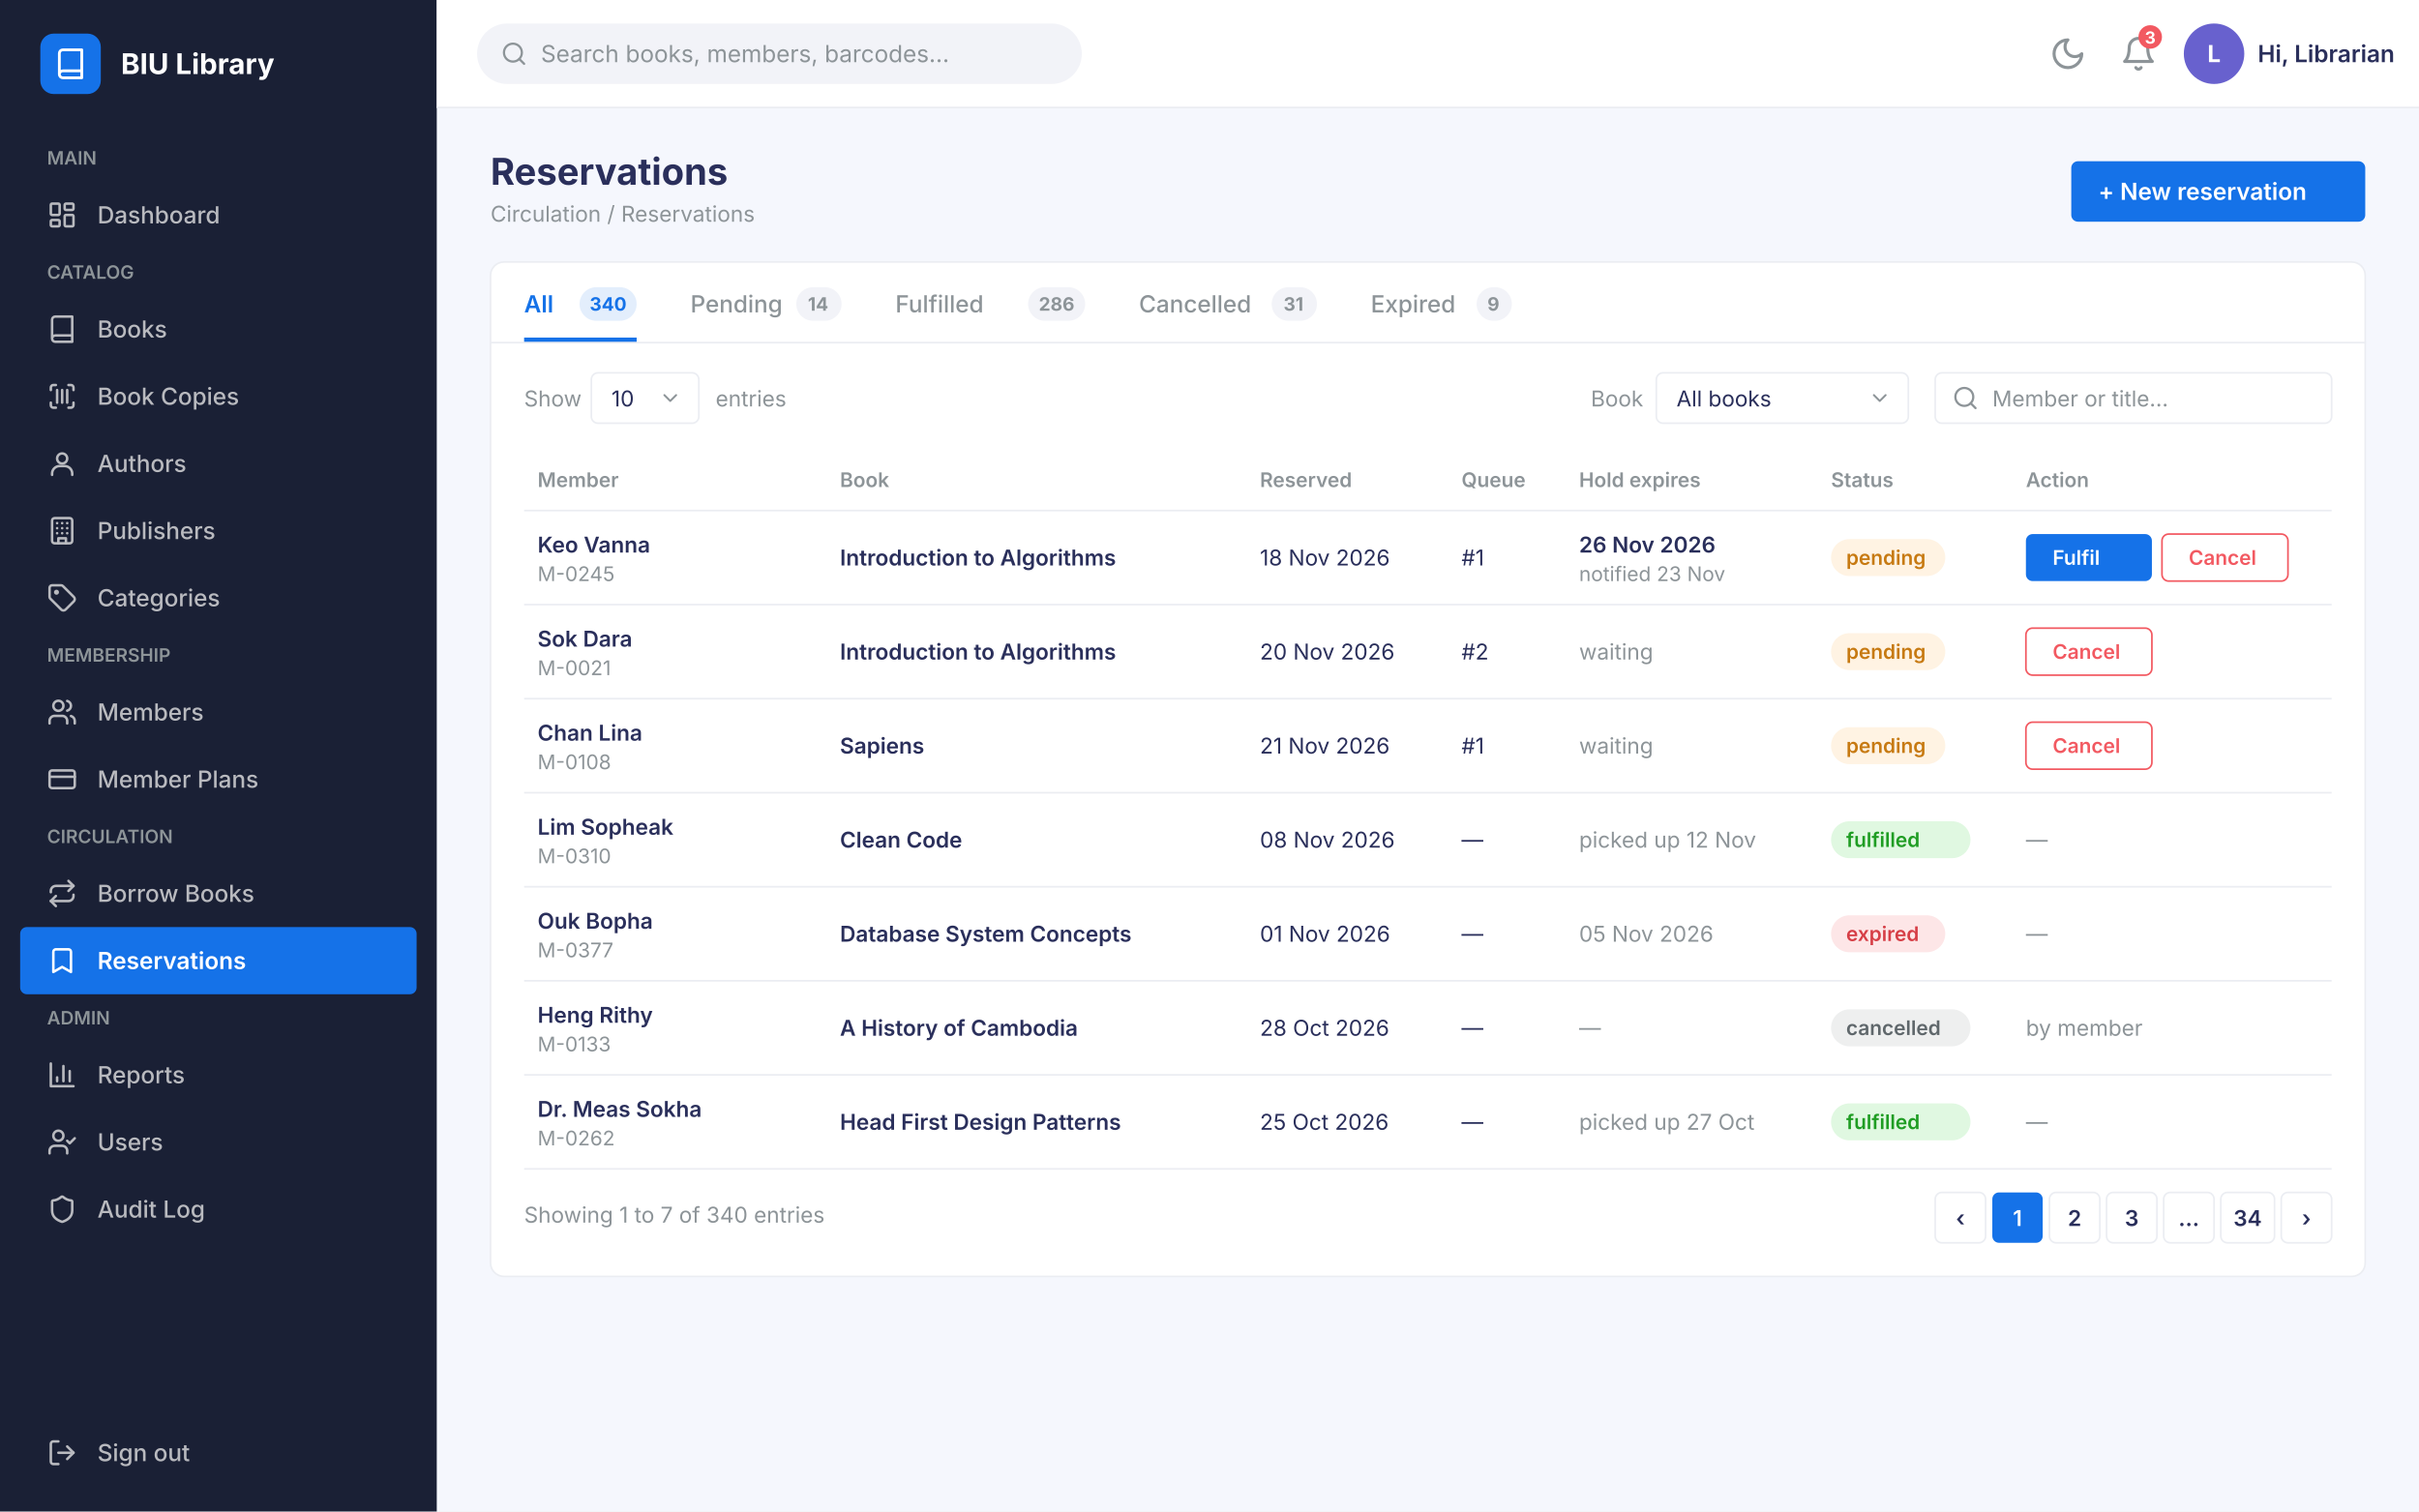
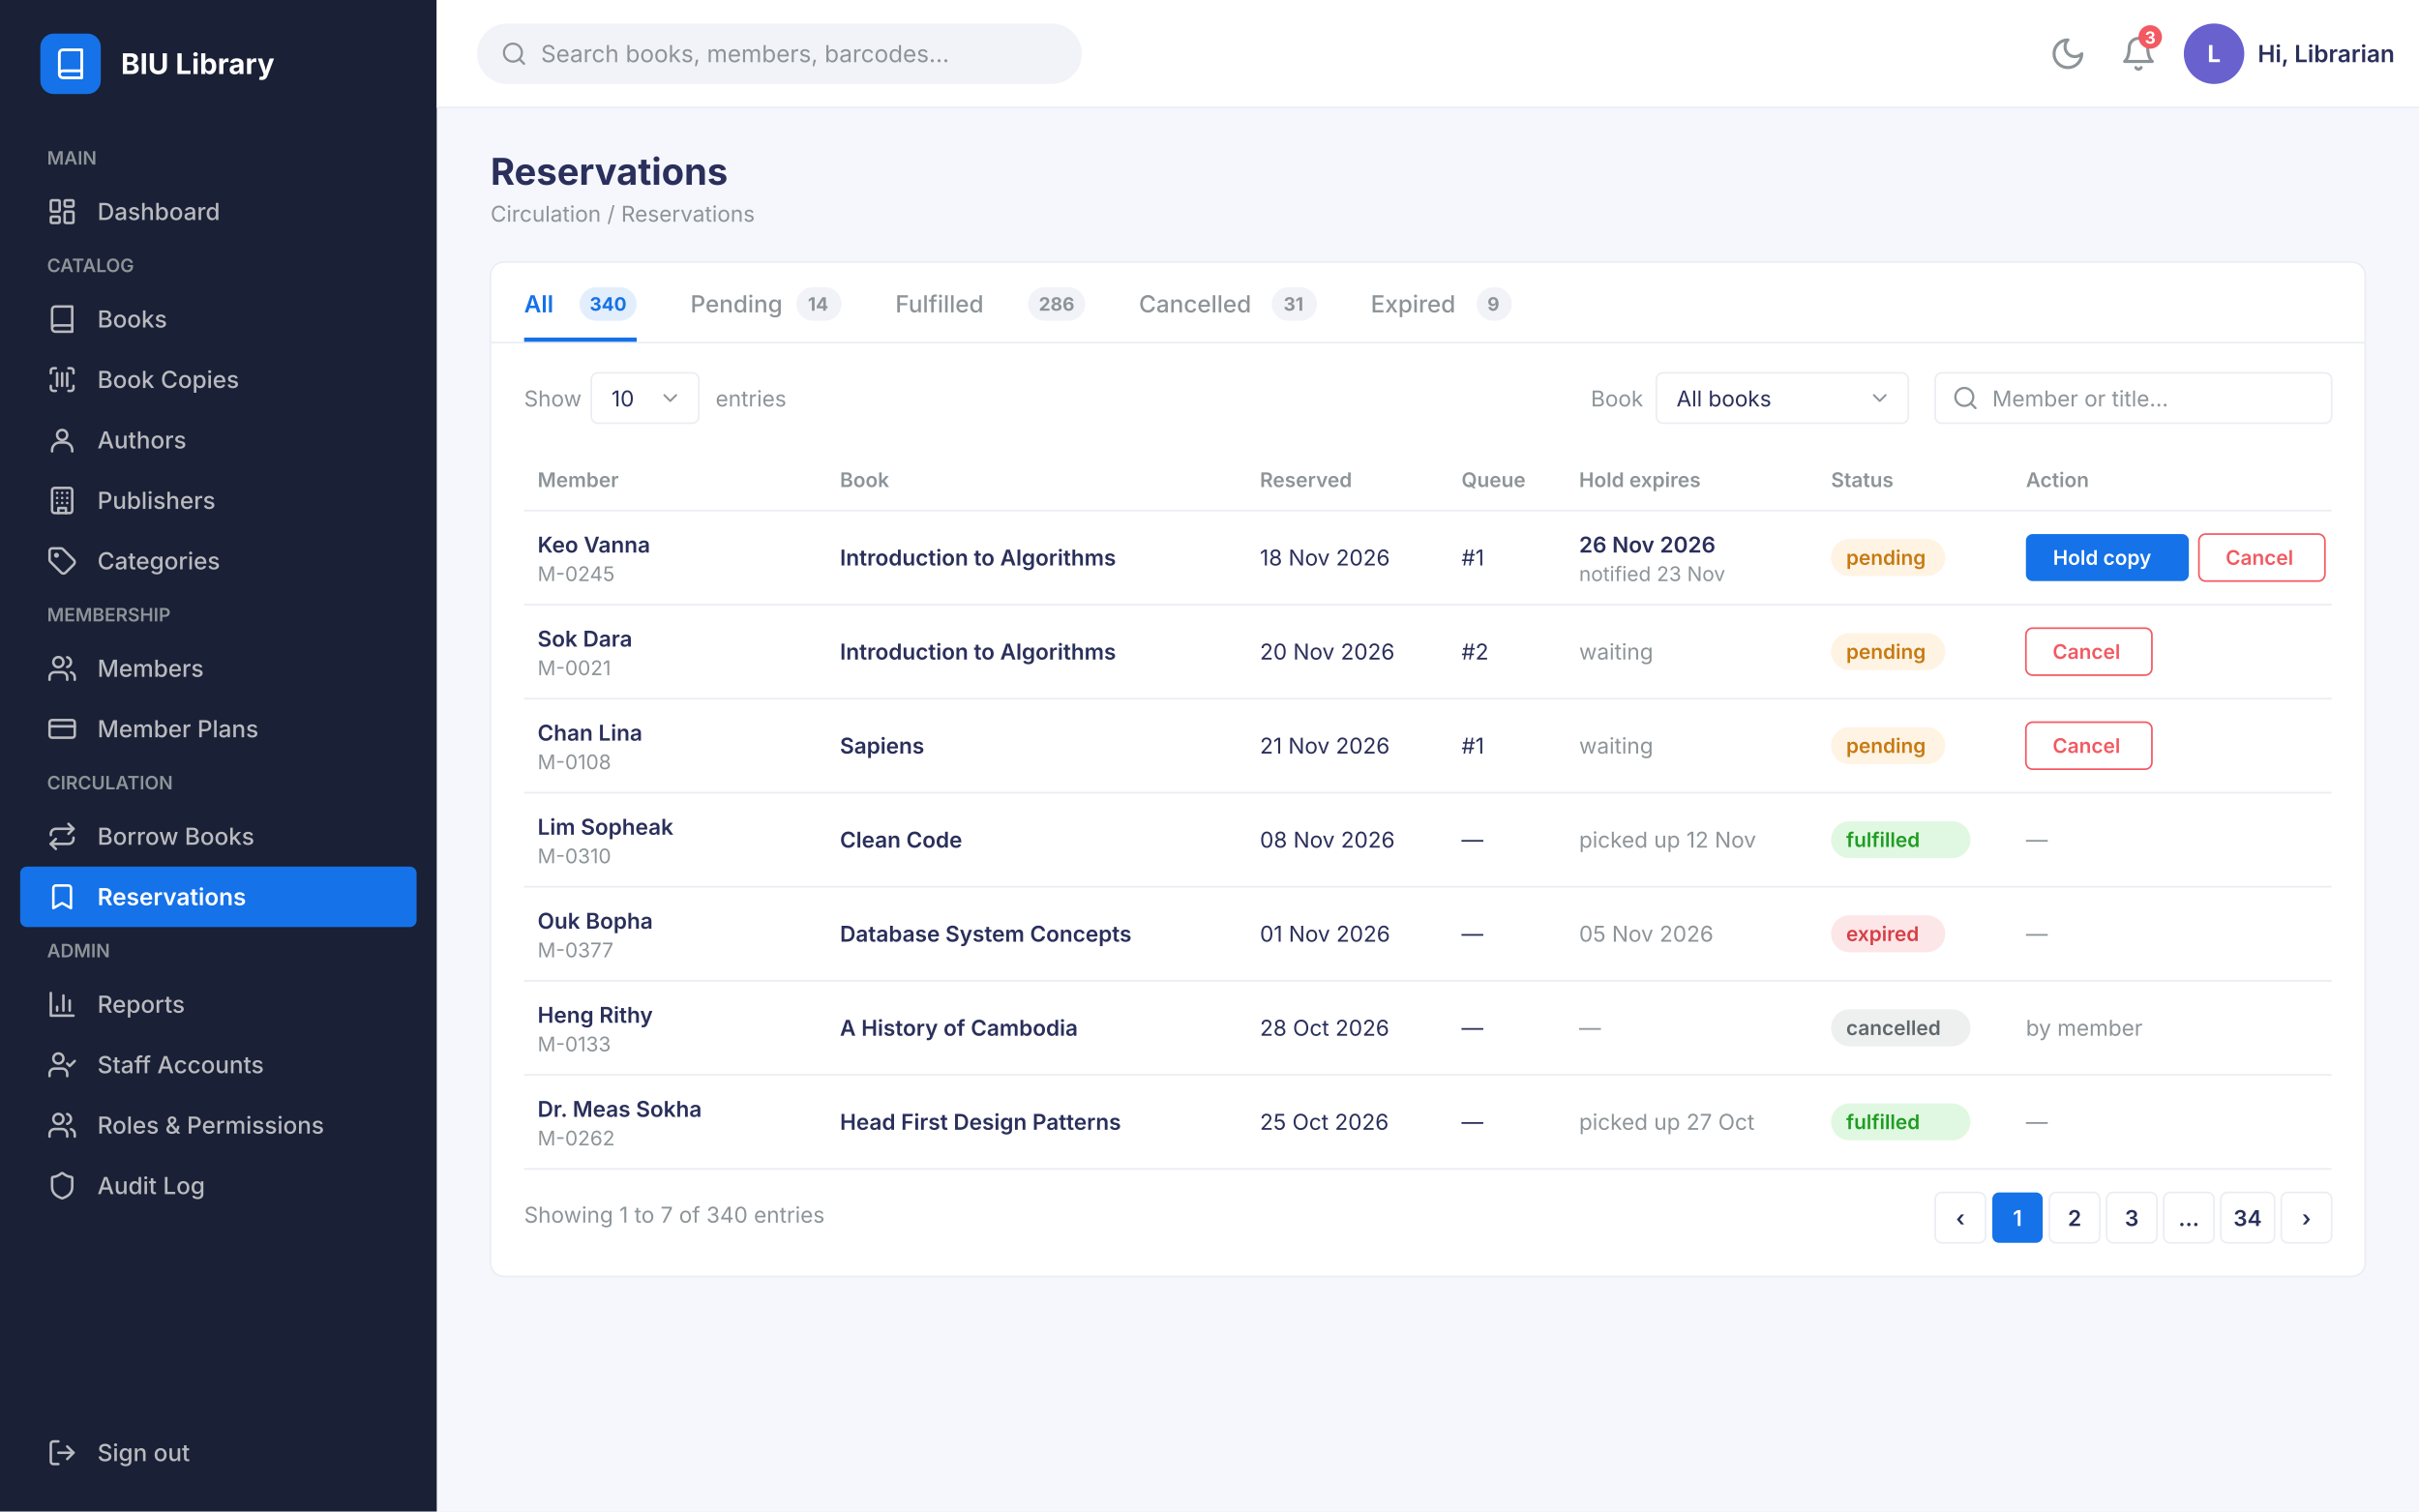
<svg xmlns="http://www.w3.org/2000/svg" width="1440" height="900" viewBox="0 0 1440 900">
  <g id="24-Reservations">
    <rect id="Background" x="0" y="0" width="1440" height="900" fill="#F5F7FD" />
    <g id="Sidebar">
      <rect x="0" y="0" width="260" height="900" fill="#1A2035" />
      <g id="Logo">
        <rect x="24" y="20" width="36" height="36" rx="8" fill="#1572E8" />
        <g id="icon/book" transform="translate(32 28) scale(0.8333)" fill="none" stroke="#FFFFFF" stroke-width="2" stroke-linecap="round" stroke-linejoin="round">
          <path d="M4 19.5v-15A2.5 2.5 0 0 1 6.5 2H20v20H6.5a2.5 2.5 0 0 1 0-5H20" />
        </g>
        <text x="72" y="44.1" font-family="Public Sans, Inter, Arial, sans-serif" font-size="17" font-weight="700" fill="#FFFFFF">BIU Library</text>
      </g>
      <text x="28" y="98" font-family="Public Sans, Inter, Arial, sans-serif" font-size="11" font-weight="600" fill="#8D9498">MAIN</text>
      <g id="Nav/Dashboard">
-         <g id="icon/dashboard" transform="translate(28 119) scale(0.75)" fill="none" stroke="#B9BABF" stroke-width="2" stroke-linecap="round" stroke-linejoin="round">
+         <g id="icon/dashboard" transform="translate(28 117) scale(0.75)" fill="none" stroke="#B9BABF" stroke-width="2" stroke-linecap="round" stroke-linejoin="round">
          <rect x="3" y="3" width="7" height="9" rx="1" />
          <rect x="14" y="3" width="7" height="5" rx="1" />
          <rect x="14" y="12" width="7" height="9" rx="1" />
          <rect x="3" y="16" width="7" height="5" rx="1" />
        </g>
-         <text x="58" y="133.0" font-family="Public Sans, Inter, Arial, sans-serif" font-size="14" font-weight="500" fill="#B9BABF">Dashboard</text>
-       </g>
-       <text x="28" y="166" font-family="Public Sans, Inter, Arial, sans-serif" font-size="11" font-weight="600" fill="#8D9498">CATALOG</text>
+         <text x="58" y="131.0" font-family="Public Sans, Inter, Arial, sans-serif" font-size="14" font-weight="500" fill="#B9BABF">Dashboard</text>
+       </g>
+       <text x="28" y="162" font-family="Public Sans, Inter, Arial, sans-serif" font-size="11" font-weight="600" fill="#8D9498">CATALOG</text>
      <g id="Nav/Books">
-         <g id="icon/book" transform="translate(28 187) scale(0.75)" fill="none" stroke="#B9BABF" stroke-width="2" stroke-linecap="round" stroke-linejoin="round">
+         <g id="icon/book" transform="translate(28 181) scale(0.75)" fill="none" stroke="#B9BABF" stroke-width="2" stroke-linecap="round" stroke-linejoin="round">
          <path d="M4 19.5v-15A2.5 2.5 0 0 1 6.5 2H20v20H6.5a2.5 2.5 0 0 1 0-5H20" />
        </g>
-         <text x="58" y="201.0" font-family="Public Sans, Inter, Arial, sans-serif" font-size="14" font-weight="500" fill="#B9BABF">Books</text>
+         <text x="58" y="195.0" font-family="Public Sans, Inter, Arial, sans-serif" font-size="14" font-weight="500" fill="#B9BABF">Books</text>
      </g>
      <g id="Nav/Book Copies">
-         <g id="icon/barcode" transform="translate(28 227) scale(0.75)" fill="none" stroke="#B9BABF" stroke-width="2" stroke-linecap="round" stroke-linejoin="round">
+         <g id="icon/barcode" transform="translate(28 217) scale(0.75)" fill="none" stroke="#B9BABF" stroke-width="2" stroke-linecap="round" stroke-linejoin="round">
          <path d="M3 7V5a2 2 0 0 1 2-2h2" />
          <path d="M17 3h2a2 2 0 0 1 2 2v2" />
          <path d="M21 17v2a2 2 0 0 1-2 2h-2" />
          <path d="M7 21H5a2 2 0 0 1-2-2v-2" />
          <path d="M8 7v10" />
          <path d="M12 7v10" />
          <path d="M16 7v10" />
        </g>
-         <text x="58" y="241.0" font-family="Public Sans, Inter, Arial, sans-serif" font-size="14" font-weight="500" fill="#B9BABF">Book Copies</text>
+         <text x="58" y="231.0" font-family="Public Sans, Inter, Arial, sans-serif" font-size="14" font-weight="500" fill="#B9BABF">Book Copies</text>
      </g>
      <g id="Nav/Authors">
-         <g id="icon/author" transform="translate(28 267) scale(0.75)" fill="none" stroke="#B9BABF" stroke-width="2" stroke-linecap="round" stroke-linejoin="round">
+         <g id="icon/author" transform="translate(28 253) scale(0.75)" fill="none" stroke="#B9BABF" stroke-width="2" stroke-linecap="round" stroke-linejoin="round">
          <circle cx="12" cy="8" r="4" />
          <path d="M4 21v-1a6 6 0 0 1 6-6h4a6 6 0 0 1 6 6v1" />
        </g>
-         <text x="58" y="281.0" font-family="Public Sans, Inter, Arial, sans-serif" font-size="14" font-weight="500" fill="#B9BABF">Authors</text>
+         <text x="58" y="267.0" font-family="Public Sans, Inter, Arial, sans-serif" font-size="14" font-weight="500" fill="#B9BABF">Authors</text>
      </g>
      <g id="Nav/Publishers">
-         <g id="icon/publisher" transform="translate(28 307) scale(0.75)" fill="none" stroke="#B9BABF" stroke-width="2" stroke-linecap="round" stroke-linejoin="round">
+         <g id="icon/publisher" transform="translate(28 289) scale(0.75)" fill="none" stroke="#B9BABF" stroke-width="2" stroke-linecap="round" stroke-linejoin="round">
          <rect x="4" y="2" width="16" height="20" rx="2" />
          <path d="M9 22v-4h6v4" />
          <path d="M8 6h.01M16 6h.01M12 6h.01M12 10h.01M12 14h.01M16 10h.01M16 14h.01M8 10h.01M8 14h.01" />
        </g>
-         <text x="58" y="321.0" font-family="Public Sans, Inter, Arial, sans-serif" font-size="14" font-weight="500" fill="#B9BABF">Publishers</text>
+         <text x="58" y="303.0" font-family="Public Sans, Inter, Arial, sans-serif" font-size="14" font-weight="500" fill="#B9BABF">Publishers</text>
      </g>
      <g id="Nav/Categories">
-         <g id="icon/tag" transform="translate(28 347) scale(0.75)" fill="none" stroke="#B9BABF" stroke-width="2" stroke-linecap="round" stroke-linejoin="round">
+         <g id="icon/tag" transform="translate(28 325) scale(0.75)" fill="none" stroke="#B9BABF" stroke-width="2" stroke-linecap="round" stroke-linejoin="round">
          <path d="M12.586 2.586A2 2 0 0 0 11.172 2H4a2 2 0 0 0-2 2v7.172a2 2 0 0 0 .586 1.414l8.704 8.704a2.426 2.426 0 0 0 3.42 0l6.58-6.58a2.426 2.426 0 0 0 0-3.42z" />
          <circle cx="7.5" cy="7.5" r="1" />
        </g>
-         <text x="58" y="361.0" font-family="Public Sans, Inter, Arial, sans-serif" font-size="14" font-weight="500" fill="#B9BABF">Categories</text>
-       </g>
-       <text x="28" y="394" font-family="Public Sans, Inter, Arial, sans-serif" font-size="11" font-weight="600" fill="#8D9498">MEMBERSHIP</text>
+         <text x="58" y="339.0" font-family="Public Sans, Inter, Arial, sans-serif" font-size="14" font-weight="500" fill="#B9BABF">Categories</text>
+       </g>
+       <text x="28" y="370" font-family="Public Sans, Inter, Arial, sans-serif" font-size="11" font-weight="600" fill="#8D9498">MEMBERSHIP</text>
      <g id="Nav/Members">
-         <g id="icon/members" transform="translate(28 415) scale(0.75)" fill="none" stroke="#B9BABF" stroke-width="2" stroke-linecap="round" stroke-linejoin="round">
+         <g id="icon/members" transform="translate(28 389) scale(0.75)" fill="none" stroke="#B9BABF" stroke-width="2" stroke-linecap="round" stroke-linejoin="round">
          <path d="M16 21v-2a4 4 0 0 0-4-4H6a4 4 0 0 0-4 4v2" />
          <circle cx="9" cy="7" r="4" />
          <path d="M22 21v-2a4 4 0 0 0-3-3.87" />
          <path d="M16 3.13a4 4 0 0 1 0 7.75" />
        </g>
-         <text x="58" y="429.0" font-family="Public Sans, Inter, Arial, sans-serif" font-size="14" font-weight="500" fill="#B9BABF">Members</text>
+         <text x="58" y="403.0" font-family="Public Sans, Inter, Arial, sans-serif" font-size="14" font-weight="500" fill="#B9BABF">Members</text>
      </g>
      <g id="Nav/Member Plans">
-         <g id="icon/plan" transform="translate(28 455) scale(0.75)" fill="none" stroke="#B9BABF" stroke-width="2" stroke-linecap="round" stroke-linejoin="round">
+         <g id="icon/plan" transform="translate(28 425) scale(0.75)" fill="none" stroke="#B9BABF" stroke-width="2" stroke-linecap="round" stroke-linejoin="round">
          <rect x="2" y="5" width="20" height="14" rx="2" />
          <path d="M2 10h20" />
        </g>
-         <text x="58" y="469.0" font-family="Public Sans, Inter, Arial, sans-serif" font-size="14" font-weight="500" fill="#B9BABF">Member Plans</text>
-       </g>
-       <text x="28" y="502" font-family="Public Sans, Inter, Arial, sans-serif" font-size="11" font-weight="600" fill="#8D9498">CIRCULATION</text>
+         <text x="58" y="439.0" font-family="Public Sans, Inter, Arial, sans-serif" font-size="14" font-weight="500" fill="#B9BABF">Member Plans</text>
+       </g>
+       <text x="28" y="470" font-family="Public Sans, Inter, Arial, sans-serif" font-size="11" font-weight="600" fill="#8D9498">CIRCULATION</text>
      <g id="Nav/Borrow Books">
-         <g id="icon/borrow" transform="translate(28 523) scale(0.75)" fill="none" stroke="#B9BABF" stroke-width="2" stroke-linecap="round" stroke-linejoin="round">
+         <g id="icon/borrow" transform="translate(28 489) scale(0.75)" fill="none" stroke="#B9BABF" stroke-width="2" stroke-linecap="round" stroke-linejoin="round">
          <path d="m17 2 4 4-4 4" />
          <path d="M3 11v-1a4 4 0 0 1 4-4h14" />
          <path d="m7 22-4-4 4-4" />
          <path d="M21 13v1a4 4 0 0 1-4 4H3" />
        </g>
-         <text x="58" y="537.0" font-family="Public Sans, Inter, Arial, sans-serif" font-size="14" font-weight="500" fill="#B9BABF">Borrow Books</text>
+         <text x="58" y="503.0" font-family="Public Sans, Inter, Arial, sans-serif" font-size="14" font-weight="500" fill="#B9BABF">Borrow Books</text>
      </g>
      <g id="Nav/Reservations (active)">
-         <rect x="12" y="552" width="236" height="40" rx="4" fill="#1572E8" />
-         <g id="icon/bookmark" transform="translate(28 563) scale(0.75)" fill="none" stroke="#FFFFFF" stroke-width="2" stroke-linecap="round" stroke-linejoin="round">
+         <rect x="12" y="516" width="236" height="36" rx="4" fill="#1572E8" />
+         <g id="icon/bookmark" transform="translate(28 525) scale(0.75)" fill="none" stroke="#FFFFFF" stroke-width="2" stroke-linecap="round" stroke-linejoin="round">
          <path d="m19 21-7-4-7 4V5a2 2 0 0 1 2-2h10a2 2 0 0 1 2 2v16z" />
        </g>
-         <text x="58" y="577.0" font-family="Public Sans, Inter, Arial, sans-serif" font-size="14" font-weight="600" fill="#FFFFFF">Reservations</text>
-       </g>
-       <text x="28" y="610" font-family="Public Sans, Inter, Arial, sans-serif" font-size="11" font-weight="600" fill="#8D9498">ADMIN</text>
+         <text x="58" y="539.0" font-family="Public Sans, Inter, Arial, sans-serif" font-size="14" font-weight="600" fill="#FFFFFF">Reservations</text>
+       </g>
+       <text x="28" y="570" font-family="Public Sans, Inter, Arial, sans-serif" font-size="11" font-weight="600" fill="#8D9498">ADMIN</text>
      <g id="Nav/Reports">
-         <g id="icon/chart" transform="translate(28 631) scale(0.75)" fill="none" stroke="#B9BABF" stroke-width="2" stroke-linecap="round" stroke-linejoin="round">
+         <g id="icon/chart" transform="translate(28 589) scale(0.75)" fill="none" stroke="#B9BABF" stroke-width="2" stroke-linecap="round" stroke-linejoin="round">
          <path d="M3 3v18h18" />
          <path d="M18 17V9" />
          <path d="M13 17V5" />
          <path d="M8 17v-3" />
        </g>
-         <text x="58" y="645.0" font-family="Public Sans, Inter, Arial, sans-serif" font-size="14" font-weight="500" fill="#B9BABF">Reports</text>
-       </g>
-       <g id="Nav/Users">
-         <g id="icon/usercheck" transform="translate(28 671) scale(0.75)" fill="none" stroke="#B9BABF" stroke-width="2" stroke-linecap="round" stroke-linejoin="round">
+         <text x="58" y="603.0" font-family="Public Sans, Inter, Arial, sans-serif" font-size="14" font-weight="500" fill="#B9BABF">Reports</text>
+       </g>
+       <g id="Nav/Staff Accounts">
+         <g id="icon/usercheck" transform="translate(28 625) scale(0.75)" fill="none" stroke="#B9BABF" stroke-width="2" stroke-linecap="round" stroke-linejoin="round">
          <path d="M16 21v-2a4 4 0 0 0-4-4H6a4 4 0 0 0-4 4v2" />
          <circle cx="9" cy="7" r="4" />
          <path d="m16 11 2 2 4-4" />
        </g>
-         <text x="58" y="685.0" font-family="Public Sans, Inter, Arial, sans-serif" font-size="14" font-weight="500" fill="#B9BABF">Users</text>
+         <text x="58" y="639.0" font-family="Public Sans, Inter, Arial, sans-serif" font-size="14" font-weight="500" fill="#B9BABF">Staff Accounts</text>
+       </g>
+       <g id="Nav/Roles &amp; Permissions">
+         <g id="icon/members" transform="translate(28 661) scale(0.75)" fill="none" stroke="#B9BABF" stroke-width="2" stroke-linecap="round" stroke-linejoin="round">
+           <path d="M16 21v-2a4 4 0 0 0-4-4H6a4 4 0 0 0-4 4v2" />
+           <circle cx="9" cy="7" r="4" />
+           <path d="M22 21v-2a4 4 0 0 0-3-3.87" />
+           <path d="M16 3.13a4 4 0 0 1 0 7.75" />
+         </g>
+         <text x="58" y="675.0" font-family="Public Sans, Inter, Arial, sans-serif" font-size="14" font-weight="500" fill="#B9BABF">Roles &amp; Permissions</text>
      </g>
      <g id="Nav/Audit Log">
-         <g id="icon/shield" transform="translate(28 711) scale(0.75)" fill="none" stroke="#B9BABF" stroke-width="2" stroke-linecap="round" stroke-linejoin="round">
+         <g id="icon/shield" transform="translate(28 697) scale(0.75)" fill="none" stroke="#B9BABF" stroke-width="2" stroke-linecap="round" stroke-linejoin="round">
          <path d="M20 13c0 5-3.5 7.5-7.66 8.95a1 1 0 0 1-.67-.01C7.5 20.5 4 18 4 13V6a1 1 0 0 1 1-1c2 0 4.5-1.2 6.24-2.72a1.17 1.17 0 0 1 1.52 0C14.51 3.81 17 5 19 5a1 1 0 0 1 1 1z" />
        </g>
-         <text x="58" y="725.0" font-family="Public Sans, Inter, Arial, sans-serif" font-size="14" font-weight="500" fill="#B9BABF">Audit Log</text>
+         <text x="58" y="711.0" font-family="Public Sans, Inter, Arial, sans-serif" font-size="14" font-weight="500" fill="#B9BABF">Audit Log</text>
      </g>
      <g id="Logout">
        <g id="icon/logout" transform="translate(28 856) scale(0.75)" fill="none" stroke="#B9BABF" stroke-width="2" stroke-linecap="round" stroke-linejoin="round">
          <path d="M9 21H5a2 2 0 0 1-2-2V5a2 2 0 0 1 2-2h4" />
          <path d="m16 17 5-5-5-5" />
          <path d="M21 12H9" />
        </g>
        <text x="58" y="870.0" font-family="Public Sans, Inter, Arial, sans-serif" font-size="14" font-weight="500" fill="#B9BABF">Sign out</text>
      </g>
    </g>
    <g id="Top Navbar">
      <rect x="260" y="0" width="1180" height="64" fill="#FFFFFF" />
      <line x1="260" y1="64" x2="1440" y2="64" stroke="#EBEDF2" stroke-width="1" />
      <rect x="284" y="14" width="360" height="36" rx="18" fill="#F2F3F8" />
      <g id="icon/search" transform="translate(298 24) scale(0.6667)" fill="none" stroke="#8D9498" stroke-width="2" stroke-linecap="round" stroke-linejoin="round">
        <circle cx="11" cy="11" r="8" />
        <path d="m21 21-4.3-4.3" />
      </g>
      <text x="322" y="37.0" font-family="Public Sans, Inter, Arial, sans-serif" font-size="14" font-weight="400" fill="#8D9498">Search books, members, barcodes…</text>
      <g id="icon/moon" transform="translate(1220 21) scale(0.9167)" fill="none" stroke="#8D9498" stroke-width="2" stroke-linecap="round" stroke-linejoin="round">
        <path d="M12 3a6 6 0 0 0 9 9 9 9 0 1 1-9-9Z" />
      </g>
      <g id="icon/bell" transform="translate(1262 21) scale(0.9167)" fill="none" stroke="#8D9498" stroke-width="2" stroke-linecap="round" stroke-linejoin="round">
        <path d="M6 8a6 6 0 0 1 12 0c0 7 3 9 3 9H3s3-2 3-9" />
        <path d="M10.3 21a1.94 1.94 0 0 0 3.4 0" />
      </g>
      <circle cx="1280" cy="22" r="7" fill="#F25961" />
      <text x="1280" y="26" font-family="Public Sans, Inter, Arial, sans-serif" font-size="10" font-weight="700" fill="#FFFFFF" text-anchor="middle">3</text>
      <circle cx="1318" cy="32" r="18" fill="#6861CE" />
      <text x="1318" y="37" font-family="Public Sans, Inter, Arial, sans-serif" font-size="14" font-weight="700" fill="#FFFFFF" text-anchor="middle">L</text>
      <text x="1344" y="37" font-family="Public Sans, Inter, Arial, sans-serif" font-size="14" font-weight="600" fill="#2A2F5B">Hi, Librarian</text>
    </g>
    <g id="Page Title">
      <text x="292" y="110" font-family="Public Sans, Inter, Arial, sans-serif" font-size="22" font-weight="700" fill="#2A2F5B">Reservations</text>
      <text x="292" y="132" font-family="Public Sans, Inter, Arial, sans-serif" font-size="13" font-weight="400" fill="#8D9498">Circulation / Reservations</text>
    </g>
-     <g id="Actions">
-       <g id="Button/primary/+ New reservation">
-         <rect x="1233" y="96" width="175" height="36" rx="4" fill="#1572E8" />
-         <text x="1249.1" y="119.0" font-family="Public Sans, Inter, Arial, sans-serif" font-size="14" font-weight="600" fill="#FFFFFF">+ New reservation</text>
-       </g>
-     </g>
+     <g id="Actions" />
    <g id="Reservations card">
      <rect x="292" y="156" width="1116" height="604" rx="8" fill="#FFFFFF" stroke="#EBEDF2" stroke-width="1" />
      <g id="Tabs">
        <g id="Tab/All (active)">
          <text x="312" y="186" font-family="Public Sans, Inter, Arial, sans-serif" font-size="14" font-weight="600" fill="#1572E8">All</text>
          <rect x="345" y="171" width="34" height="20" rx="10" fill="#1572E8" fill-opacity="0.12" />
          <text x="362" y="185" font-family="Public Sans, Inter, Arial, sans-serif" font-size="11" font-weight="700" fill="#1572E8" text-anchor="middle">340</text>
          <rect x="312" y="201" width="67" height="3" fill="#1572E8" />
        </g>
        <g id="Tab/Pending">
          <text x="411" y="186" font-family="Public Sans, Inter, Arial, sans-serif" font-size="14" font-weight="500" fill="#8D9498">Pending</text>
          <rect x="474" y="171" width="27" height="20" rx="10" fill="#F2F3F8" />
          <text x="487" y="185" font-family="Public Sans, Inter, Arial, sans-serif" font-size="11" font-weight="700" fill="#8D9498" text-anchor="middle">14</text>
        </g>
        <g id="Tab/Fulfilled">
          <text x="533" y="186" font-family="Public Sans, Inter, Arial, sans-serif" font-size="14" font-weight="500" fill="#8D9498">Fulfilled</text>
          <rect x="612" y="171" width="34" height="20" rx="10" fill="#F2F3F8" />
          <text x="629" y="185" font-family="Public Sans, Inter, Arial, sans-serif" font-size="11" font-weight="700" fill="#8D9498" text-anchor="middle">286</text>
        </g>
        <g id="Tab/Cancelled">
          <text x="678" y="186" font-family="Public Sans, Inter, Arial, sans-serif" font-size="14" font-weight="500" fill="#8D9498">Cancelled</text>
          <rect x="757" y="171" width="27" height="20" rx="10" fill="#F2F3F8" />
          <text x="770" y="185" font-family="Public Sans, Inter, Arial, sans-serif" font-size="11" font-weight="700" fill="#8D9498" text-anchor="middle">31</text>
        </g>
        <g id="Tab/Expired">
          <text x="816" y="186" font-family="Public Sans, Inter, Arial, sans-serif" font-size="14" font-weight="500" fill="#8D9498">Expired</text>
          <rect x="879" y="171" width="21" height="20" rx="10" fill="#F2F3F8" />
          <text x="889" y="185" font-family="Public Sans, Inter, Arial, sans-serif" font-size="11" font-weight="700" fill="#8D9498" text-anchor="middle">9</text>
        </g>
        <line x1="292" y1="204" x2="1408" y2="204" stroke="#EBEDF2" stroke-width="1" />
      </g>
      <g id="Toolbar">
        <text x="312" y="242" font-family="Public Sans, Inter, Arial, sans-serif" font-size="13" font-weight="400" fill="#8D9498">Show</text>
        <rect x="352" y="222" width="64" height="30" rx="4" fill="#FFFFFF" stroke="#EBEDF2" stroke-width="1" />
        <text x="364" y="242" font-family="Public Sans, Inter, Arial, sans-serif" font-size="13" font-weight="400" fill="#2A2F5B">10</text>
        <g id="icon/chevron" transform="translate(392 230) scale(0.5833)" fill="none" stroke="#8D9498" stroke-width="2" stroke-linecap="round" stroke-linejoin="round">
          <path d="m6 9 6 6 6-6" />
        </g>
        <text x="426" y="242" font-family="Public Sans, Inter, Arial, sans-serif" font-size="13" font-weight="400" fill="#8D9498">entries</text>
        <rect x="1152" y="222" width="236" height="30" rx="4" fill="#FFFFFF" stroke="#EBEDF2" stroke-width="1" />
        <g id="icon/search" transform="translate(1162 229) scale(0.6667)" fill="none" stroke="#8D9498" stroke-width="2" stroke-linecap="round" stroke-linejoin="round">
          <circle cx="11" cy="11" r="8" />
          <path d="m21 21-4.3-4.3" />
        </g>
        <text x="1186" y="242" font-family="Public Sans, Inter, Arial, sans-serif" font-size="13" font-weight="400" fill="#8D9498">Member or title…</text>
        <g id="Filter/Book">
          <rect x="986" y="222" width="150" height="30" rx="4" fill="#FFFFFF" stroke="#EBEDF2" stroke-width="1" />
          <text x="998" y="242" font-family="Public Sans, Inter, Arial, sans-serif" font-size="13" font-weight="400" fill="#2A2F5B">All books</text>
          <g id="icon/chevron" transform="translate(1112 230) scale(0.5833)" fill="none" stroke="#8D9498" stroke-width="2" stroke-linecap="round" stroke-linejoin="round">
            <path d="m6 9 6 6 6-6" />
          </g>
        </g>
        <text x="947" y="242" font-family="Public Sans, Inter, Arial, sans-serif" font-size="13" font-weight="400" fill="#8D9498">Book</text>
      </g>
      <g id="Reservations DataTable">
        <text x="320" y="290" font-family="Public Sans, Inter, Arial, sans-serif" font-size="12" font-weight="600" fill="#8D9498">Member</text>
        <text x="500" y="290" font-family="Public Sans, Inter, Arial, sans-serif" font-size="12" font-weight="600" fill="#8D9498">Book</text>
        <text x="750" y="290" font-family="Public Sans, Inter, Arial, sans-serif" font-size="12" font-weight="600" fill="#8D9498">Reserved</text>
        <text x="870" y="290" font-family="Public Sans, Inter, Arial, sans-serif" font-size="12" font-weight="600" fill="#8D9498">Queue</text>
        <text x="940" y="290" font-family="Public Sans, Inter, Arial, sans-serif" font-size="12" font-weight="600" fill="#8D9498">Hold expires</text>
        <text x="1090" y="290" font-family="Public Sans, Inter, Arial, sans-serif" font-size="12" font-weight="600" fill="#8D9498">Status</text>
        <text x="1206" y="290" font-family="Public Sans, Inter, Arial, sans-serif" font-size="12" font-weight="600" fill="#8D9498">Action</text>
        <line x1="312" y1="304" x2="1388" y2="304" stroke="#EBEDF2" stroke-width="1" />
        <g id="Row 1">
          <text x="320" y="329.0" font-family="Public Sans, Inter, Arial, sans-serif" font-size="13" font-weight="600" fill="#2A2F5B">Keo Vanna</text>
          <text x="320" y="346.0" font-family="Public Sans, Inter, Arial, sans-serif" font-size="12" font-weight="400" fill="#8D9498">M-0245</text>
          <text x="500" y="336.7" font-family="Public Sans, Inter, Arial, sans-serif" font-size="13" font-weight="600" fill="#2A2F5B">Introduction to Algorithms</text>
          <text x="750" y="336.7" font-family="Public Sans, Inter, Arial, sans-serif" font-size="13" font-weight="400" fill="#2A2F5B">18 Nov 2026</text>
          <text x="870" y="336.7" font-family="Public Sans, Inter, Arial, sans-serif" font-size="13" font-weight="400" fill="#2A2F5B">#1</text>
          <text x="940" y="329.0" font-family="Public Sans, Inter, Arial, sans-serif" font-size="13" font-weight="600" fill="#2A2F5B">26 Nov 2026</text>
          <text x="940" y="346.0" font-family="Public Sans, Inter, Arial, sans-serif" font-size="12" font-weight="400" fill="#8D9498">notified 23 Nov</text>
          <g id="Badge/pending">
            <rect x="1090" y="321.0" width="68" height="22" rx="11" fill="#FFAD46" fill-opacity="0.15" />
            <text x="1099" y="336.3" font-family="Public Sans, Inter, Arial, sans-serif" font-size="12" font-weight="600" fill="#C77A12">pending</text>
          </g>
-           <g id="Button/primary/Fulfil">
-             <rect x="1206" y="318.0" width="75" height="28" rx="4" fill="#1572E8" />
-             <text x="1221.9" y="336.3" font-family="Public Sans, Inter, Arial, sans-serif" font-size="12" font-weight="600" fill="#FFFFFF">Fulfil</text>
+           <g id="Button/primary/Hold copy">
+             <rect x="1206" y="318.0" width="97" height="28" rx="4" fill="#1572E8" />
+             <text x="1222.1" y="336.3" font-family="Public Sans, Inter, Arial, sans-serif" font-size="12" font-weight="600" fill="#FFFFFF">Hold copy</text>
          </g>
          <g id="Button/outline_danger/Cancel">
-             <rect x="1287" y="318.0" width="75" height="28" rx="4" fill="none" stroke="#F25961" stroke-width="1" />
-             <text x="1302.9" y="336.3" font-family="Public Sans, Inter, Arial, sans-serif" font-size="12" font-weight="600" fill="#F25961">Cancel</text>
+             <rect x="1309" y="318.0" width="75" height="28" rx="4" fill="none" stroke="#F25961" stroke-width="1" />
+             <text x="1324.9" y="336.3" font-family="Public Sans, Inter, Arial, sans-serif" font-size="12" font-weight="600" fill="#F25961">Cancel</text>
          </g>
          <line x1="312" y1="360" x2="1388" y2="360" stroke="#EBEDF2" stroke-width="1" />
        </g>
        <g id="Row 2">
          <text x="320" y="385.0" font-family="Public Sans, Inter, Arial, sans-serif" font-size="13" font-weight="600" fill="#2A2F5B">Sok Dara</text>
          <text x="320" y="402.0" font-family="Public Sans, Inter, Arial, sans-serif" font-size="12" font-weight="400" fill="#8D9498">M-0021</text>
          <text x="500" y="392.7" font-family="Public Sans, Inter, Arial, sans-serif" font-size="13" font-weight="600" fill="#2A2F5B">Introduction to Algorithms</text>
          <text x="750" y="392.7" font-family="Public Sans, Inter, Arial, sans-serif" font-size="13" font-weight="400" fill="#2A2F5B">20 Nov 2026</text>
          <text x="870" y="392.7" font-family="Public Sans, Inter, Arial, sans-serif" font-size="13" font-weight="400" fill="#2A2F5B">#2</text>
          <text x="940" y="392.7" font-family="Public Sans, Inter, Arial, sans-serif" font-size="13" font-weight="400" fill="#8D9498">waiting</text>
          <g id="Badge/pending">
            <rect x="1090" y="377.0" width="68" height="22" rx="11" fill="#FFAD46" fill-opacity="0.15" />
            <text x="1099" y="392.3" font-family="Public Sans, Inter, Arial, sans-serif" font-size="12" font-weight="600" fill="#C77A12">pending</text>
          </g>
          <g id="Button/outline_danger/Cancel">
            <rect x="1206" y="374.0" width="75" height="28" rx="4" fill="none" stroke="#F25961" stroke-width="1" />
            <text x="1221.9" y="392.3" font-family="Public Sans, Inter, Arial, sans-serif" font-size="12" font-weight="600" fill="#F25961">Cancel</text>
          </g>
          <line x1="312" y1="416" x2="1388" y2="416" stroke="#EBEDF2" stroke-width="1" />
        </g>
        <g id="Row 3">
          <text x="320" y="441.0" font-family="Public Sans, Inter, Arial, sans-serif" font-size="13" font-weight="600" fill="#2A2F5B">Chan Lina</text>
          <text x="320" y="458.0" font-family="Public Sans, Inter, Arial, sans-serif" font-size="12" font-weight="400" fill="#8D9498">M-0108</text>
          <text x="500" y="448.7" font-family="Public Sans, Inter, Arial, sans-serif" font-size="13" font-weight="600" fill="#2A2F5B">Sapiens</text>
          <text x="750" y="448.7" font-family="Public Sans, Inter, Arial, sans-serif" font-size="13" font-weight="400" fill="#2A2F5B">21 Nov 2026</text>
          <text x="870" y="448.7" font-family="Public Sans, Inter, Arial, sans-serif" font-size="13" font-weight="400" fill="#2A2F5B">#1</text>
          <text x="940" y="448.7" font-family="Public Sans, Inter, Arial, sans-serif" font-size="13" font-weight="400" fill="#8D9498">waiting</text>
          <g id="Badge/pending">
            <rect x="1090" y="433.0" width="68" height="22" rx="11" fill="#FFAD46" fill-opacity="0.15" />
            <text x="1099" y="448.3" font-family="Public Sans, Inter, Arial, sans-serif" font-size="12" font-weight="600" fill="#C77A12">pending</text>
          </g>
          <g id="Button/outline_danger/Cancel">
            <rect x="1206" y="430.0" width="75" height="28" rx="4" fill="none" stroke="#F25961" stroke-width="1" />
            <text x="1221.9" y="448.3" font-family="Public Sans, Inter, Arial, sans-serif" font-size="12" font-weight="600" fill="#F25961">Cancel</text>
          </g>
          <line x1="312" y1="472" x2="1388" y2="472" stroke="#EBEDF2" stroke-width="1" />
        </g>
        <g id="Row 4">
          <text x="320" y="497.0" font-family="Public Sans, Inter, Arial, sans-serif" font-size="13" font-weight="600" fill="#2A2F5B">Lim Sopheak</text>
          <text x="320" y="514.0" font-family="Public Sans, Inter, Arial, sans-serif" font-size="12" font-weight="400" fill="#8D9498">M-0310</text>
          <text x="500" y="504.7" font-family="Public Sans, Inter, Arial, sans-serif" font-size="13" font-weight="600" fill="#2A2F5B">Clean Code</text>
          <text x="750" y="504.7" font-family="Public Sans, Inter, Arial, sans-serif" font-size="13" font-weight="400" fill="#2A2F5B">08 Nov 2026</text>
          <text x="870" y="504.7" font-family="Public Sans, Inter, Arial, sans-serif" font-size="13" font-weight="400" fill="#2A2F5B">—</text>
          <text x="940" y="504.7" font-family="Public Sans, Inter, Arial, sans-serif" font-size="13" font-weight="400" fill="#8D9498">picked up 12 Nov</text>
          <g id="Badge/fulfilled">
            <rect x="1090" y="489.0" width="83" height="22" rx="11" fill="#31CE36" fill-opacity="0.15" />
            <text x="1099" y="504.3" font-family="Public Sans, Inter, Arial, sans-serif" font-size="12" font-weight="600" fill="#1F9D23">fulfilled</text>
          </g>
          <text x="1206" y="504.7" font-family="Public Sans, Inter, Arial, sans-serif" font-size="13" font-weight="400" fill="#8D9498">—</text>
          <line x1="312" y1="528" x2="1388" y2="528" stroke="#EBEDF2" stroke-width="1" />
        </g>
        <g id="Row 5">
          <text x="320" y="553.0" font-family="Public Sans, Inter, Arial, sans-serif" font-size="13" font-weight="600" fill="#2A2F5B">Ouk Bopha</text>
          <text x="320" y="570.0" font-family="Public Sans, Inter, Arial, sans-serif" font-size="12" font-weight="400" fill="#8D9498">M-0377</text>
          <text x="500" y="560.7" font-family="Public Sans, Inter, Arial, sans-serif" font-size="13" font-weight="600" fill="#2A2F5B">Database System Concepts</text>
          <text x="750" y="560.7" font-family="Public Sans, Inter, Arial, sans-serif" font-size="13" font-weight="400" fill="#2A2F5B">01 Nov 2026</text>
          <text x="870" y="560.7" font-family="Public Sans, Inter, Arial, sans-serif" font-size="13" font-weight="400" fill="#2A2F5B">—</text>
          <text x="940" y="560.7" font-family="Public Sans, Inter, Arial, sans-serif" font-size="13" font-weight="400" fill="#8D9498">05 Nov 2026</text>
          <g id="Badge/expired">
            <rect x="1090" y="545.0" width="68" height="22" rx="11" fill="#F25961" fill-opacity="0.15" />
            <text x="1099" y="560.3" font-family="Public Sans, Inter, Arial, sans-serif" font-size="12" font-weight="600" fill="#D63E46">expired</text>
          </g>
          <text x="1206" y="560.7" font-family="Public Sans, Inter, Arial, sans-serif" font-size="13" font-weight="400" fill="#8D9498">—</text>
          <line x1="312" y1="584" x2="1388" y2="584" stroke="#EBEDF2" stroke-width="1" />
        </g>
        <g id="Row 6">
          <text x="320" y="609.0" font-family="Public Sans, Inter, Arial, sans-serif" font-size="13" font-weight="600" fill="#2A2F5B">Heng Rithy</text>
          <text x="320" y="626.0" font-family="Public Sans, Inter, Arial, sans-serif" font-size="12" font-weight="400" fill="#8D9498">M-0133</text>
          <text x="500" y="616.7" font-family="Public Sans, Inter, Arial, sans-serif" font-size="13" font-weight="600" fill="#2A2F5B">A History of Cambodia</text>
          <text x="750" y="616.7" font-family="Public Sans, Inter, Arial, sans-serif" font-size="13" font-weight="400" fill="#2A2F5B">28 Oct 2026</text>
          <text x="870" y="616.7" font-family="Public Sans, Inter, Arial, sans-serif" font-size="13" font-weight="400" fill="#2A2F5B">—</text>
          <text x="940" y="616.7" font-family="Public Sans, Inter, Arial, sans-serif" font-size="13" font-weight="400" fill="#8D9498">—</text>
          <g id="Badge/cancelled">
            <rect x="1090" y="601.0" width="83" height="22" rx="11" fill="#8D9498" fill-opacity="0.15" />
            <text x="1099" y="616.3" font-family="Public Sans, Inter, Arial, sans-serif" font-size="12" font-weight="600" fill="#5F676B">cancelled</text>
          </g>
          <text x="1206" y="616.7" font-family="Public Sans, Inter, Arial, sans-serif" font-size="13" font-weight="400" fill="#8D9498">by member</text>
          <line x1="312" y1="640" x2="1388" y2="640" stroke="#EBEDF2" stroke-width="1" />
        </g>
        <g id="Row 7">
          <text x="320" y="665.0" font-family="Public Sans, Inter, Arial, sans-serif" font-size="13" font-weight="600" fill="#2A2F5B">Dr. Meas Sokha</text>
          <text x="320" y="682.0" font-family="Public Sans, Inter, Arial, sans-serif" font-size="12" font-weight="400" fill="#8D9498">M-0262</text>
          <text x="500" y="672.7" font-family="Public Sans, Inter, Arial, sans-serif" font-size="13" font-weight="600" fill="#2A2F5B">Head First Design Patterns</text>
          <text x="750" y="672.7" font-family="Public Sans, Inter, Arial, sans-serif" font-size="13" font-weight="400" fill="#2A2F5B">25 Oct 2026</text>
          <text x="870" y="672.7" font-family="Public Sans, Inter, Arial, sans-serif" font-size="13" font-weight="400" fill="#2A2F5B">—</text>
          <text x="940" y="672.7" font-family="Public Sans, Inter, Arial, sans-serif" font-size="13" font-weight="400" fill="#8D9498">picked up 27 Oct</text>
          <g id="Badge/fulfilled">
            <rect x="1090" y="657.0" width="83" height="22" rx="11" fill="#31CE36" fill-opacity="0.15" />
            <text x="1099" y="672.3" font-family="Public Sans, Inter, Arial, sans-serif" font-size="12" font-weight="600" fill="#1F9D23">fulfilled</text>
          </g>
          <text x="1206" y="672.7" font-family="Public Sans, Inter, Arial, sans-serif" font-size="13" font-weight="400" fill="#8D9498">—</text>
          <line x1="312" y1="696" x2="1388" y2="696" stroke="#EBEDF2" stroke-width="1" />
        </g>
      </g>
      <g id="Pagination">
        <text x="312" y="728" font-family="Public Sans, Inter, Arial, sans-serif" font-size="13" font-weight="400" fill="#8D9498">Showing 1 to 7 of 340 entries</text>
        <rect x="1152" y="710" width="30" height="30" rx="4" fill="#FFFFFF" stroke="#EBEDF2" stroke-width="1" />
        <text x="1167.0" y="730" font-family="Public Sans, Inter, Arial, sans-serif" font-size="13" font-weight="600" fill="#2A2F5B" text-anchor="middle">‹</text>
        <rect x="1186" y="710" width="30" height="30" rx="4" fill="#1572E8" />
        <text x="1201.0" y="730" font-family="Public Sans, Inter, Arial, sans-serif" font-size="13" font-weight="600" fill="#FFFFFF" text-anchor="middle">1</text>
        <rect x="1220" y="710" width="30" height="30" rx="4" fill="#FFFFFF" stroke="#EBEDF2" stroke-width="1" />
        <text x="1235.0" y="730" font-family="Public Sans, Inter, Arial, sans-serif" font-size="13" font-weight="600" fill="#2A2F5B" text-anchor="middle">2</text>
        <rect x="1254" y="710" width="30" height="30" rx="4" fill="#FFFFFF" stroke="#EBEDF2" stroke-width="1" />
        <text x="1269.0" y="730" font-family="Public Sans, Inter, Arial, sans-serif" font-size="13" font-weight="600" fill="#2A2F5B" text-anchor="middle">3</text>
        <rect x="1288" y="710" width="30" height="30" rx="4" fill="#FFFFFF" stroke="#EBEDF2" stroke-width="1" />
        <text x="1303.0" y="730" font-family="Public Sans, Inter, Arial, sans-serif" font-size="13" font-weight="600" fill="#2A2F5B" text-anchor="middle">…</text>
        <rect x="1322" y="710" width="32" height="30" rx="4" fill="#FFFFFF" stroke="#EBEDF2" stroke-width="1" />
        <text x="1338.0" y="730" font-family="Public Sans, Inter, Arial, sans-serif" font-size="13" font-weight="600" fill="#2A2F5B" text-anchor="middle">34</text>
        <rect x="1358" y="710" width="30" height="30" rx="4" fill="#FFFFFF" stroke="#EBEDF2" stroke-width="1" />
        <text x="1373.0" y="730" font-family="Public Sans, Inter, Arial, sans-serif" font-size="13" font-weight="600" fill="#2A2F5B" text-anchor="middle">›</text>
      </g>
    </g>
  </g>
</svg>
